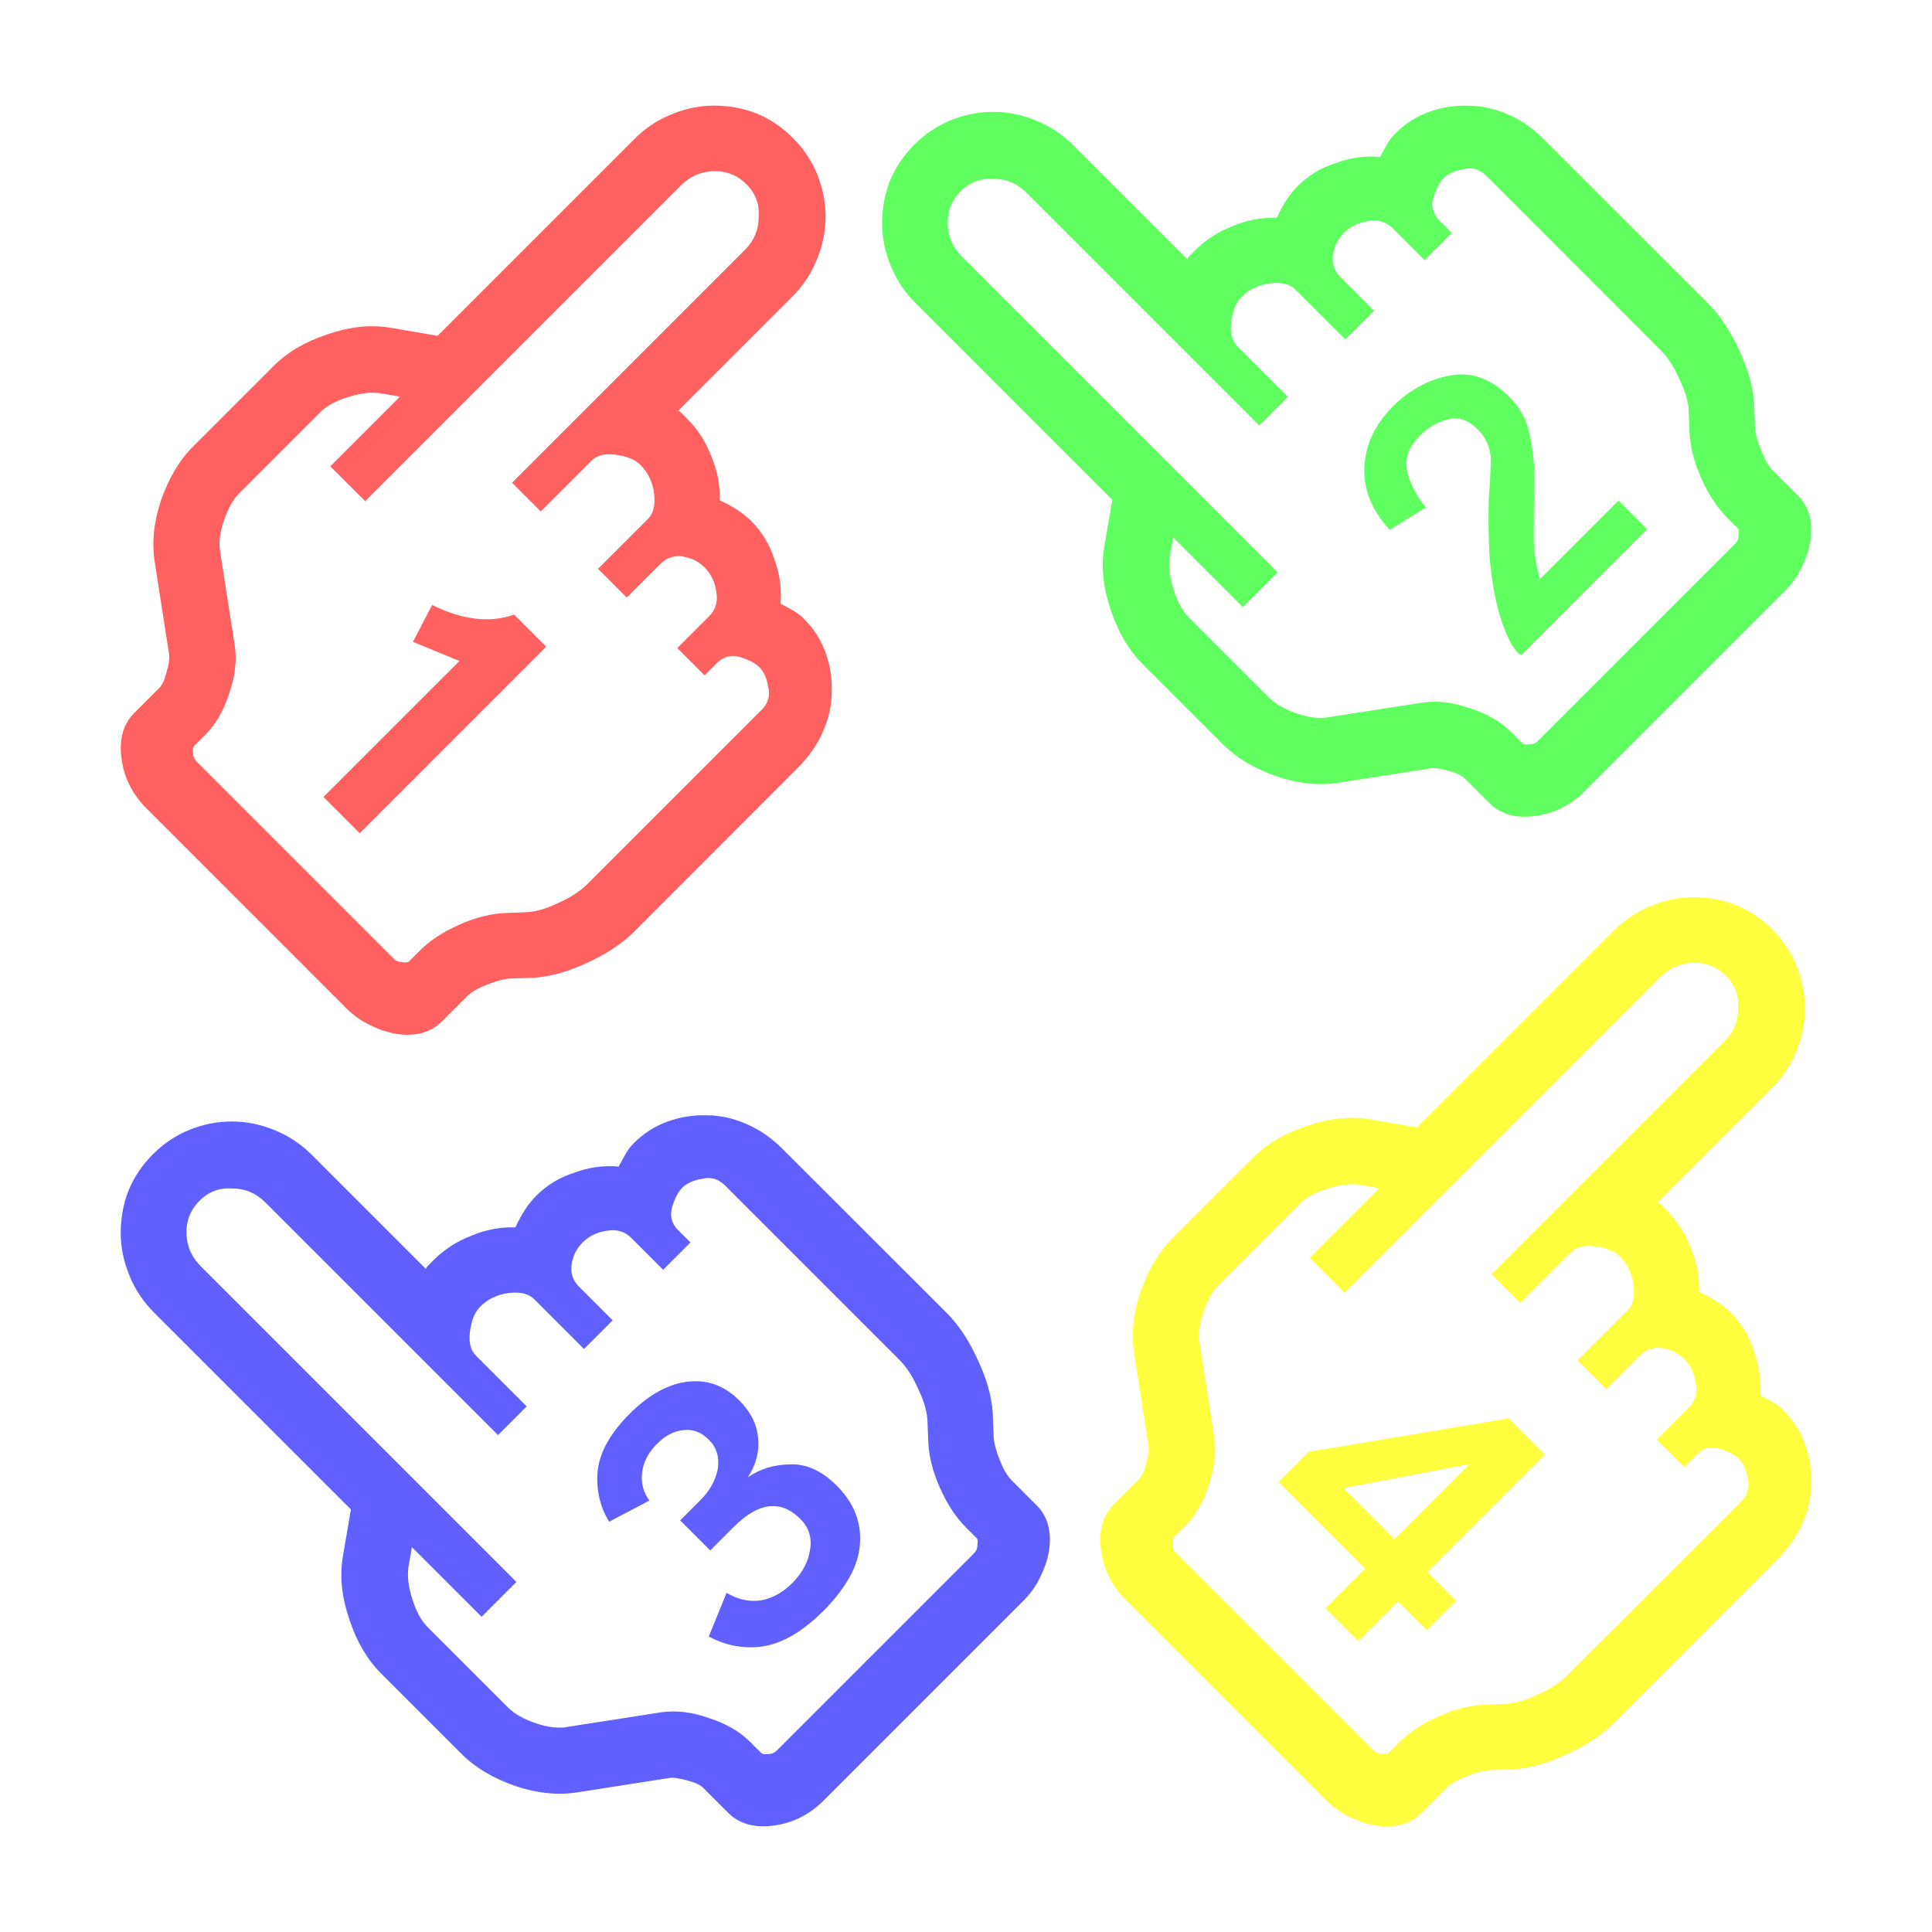
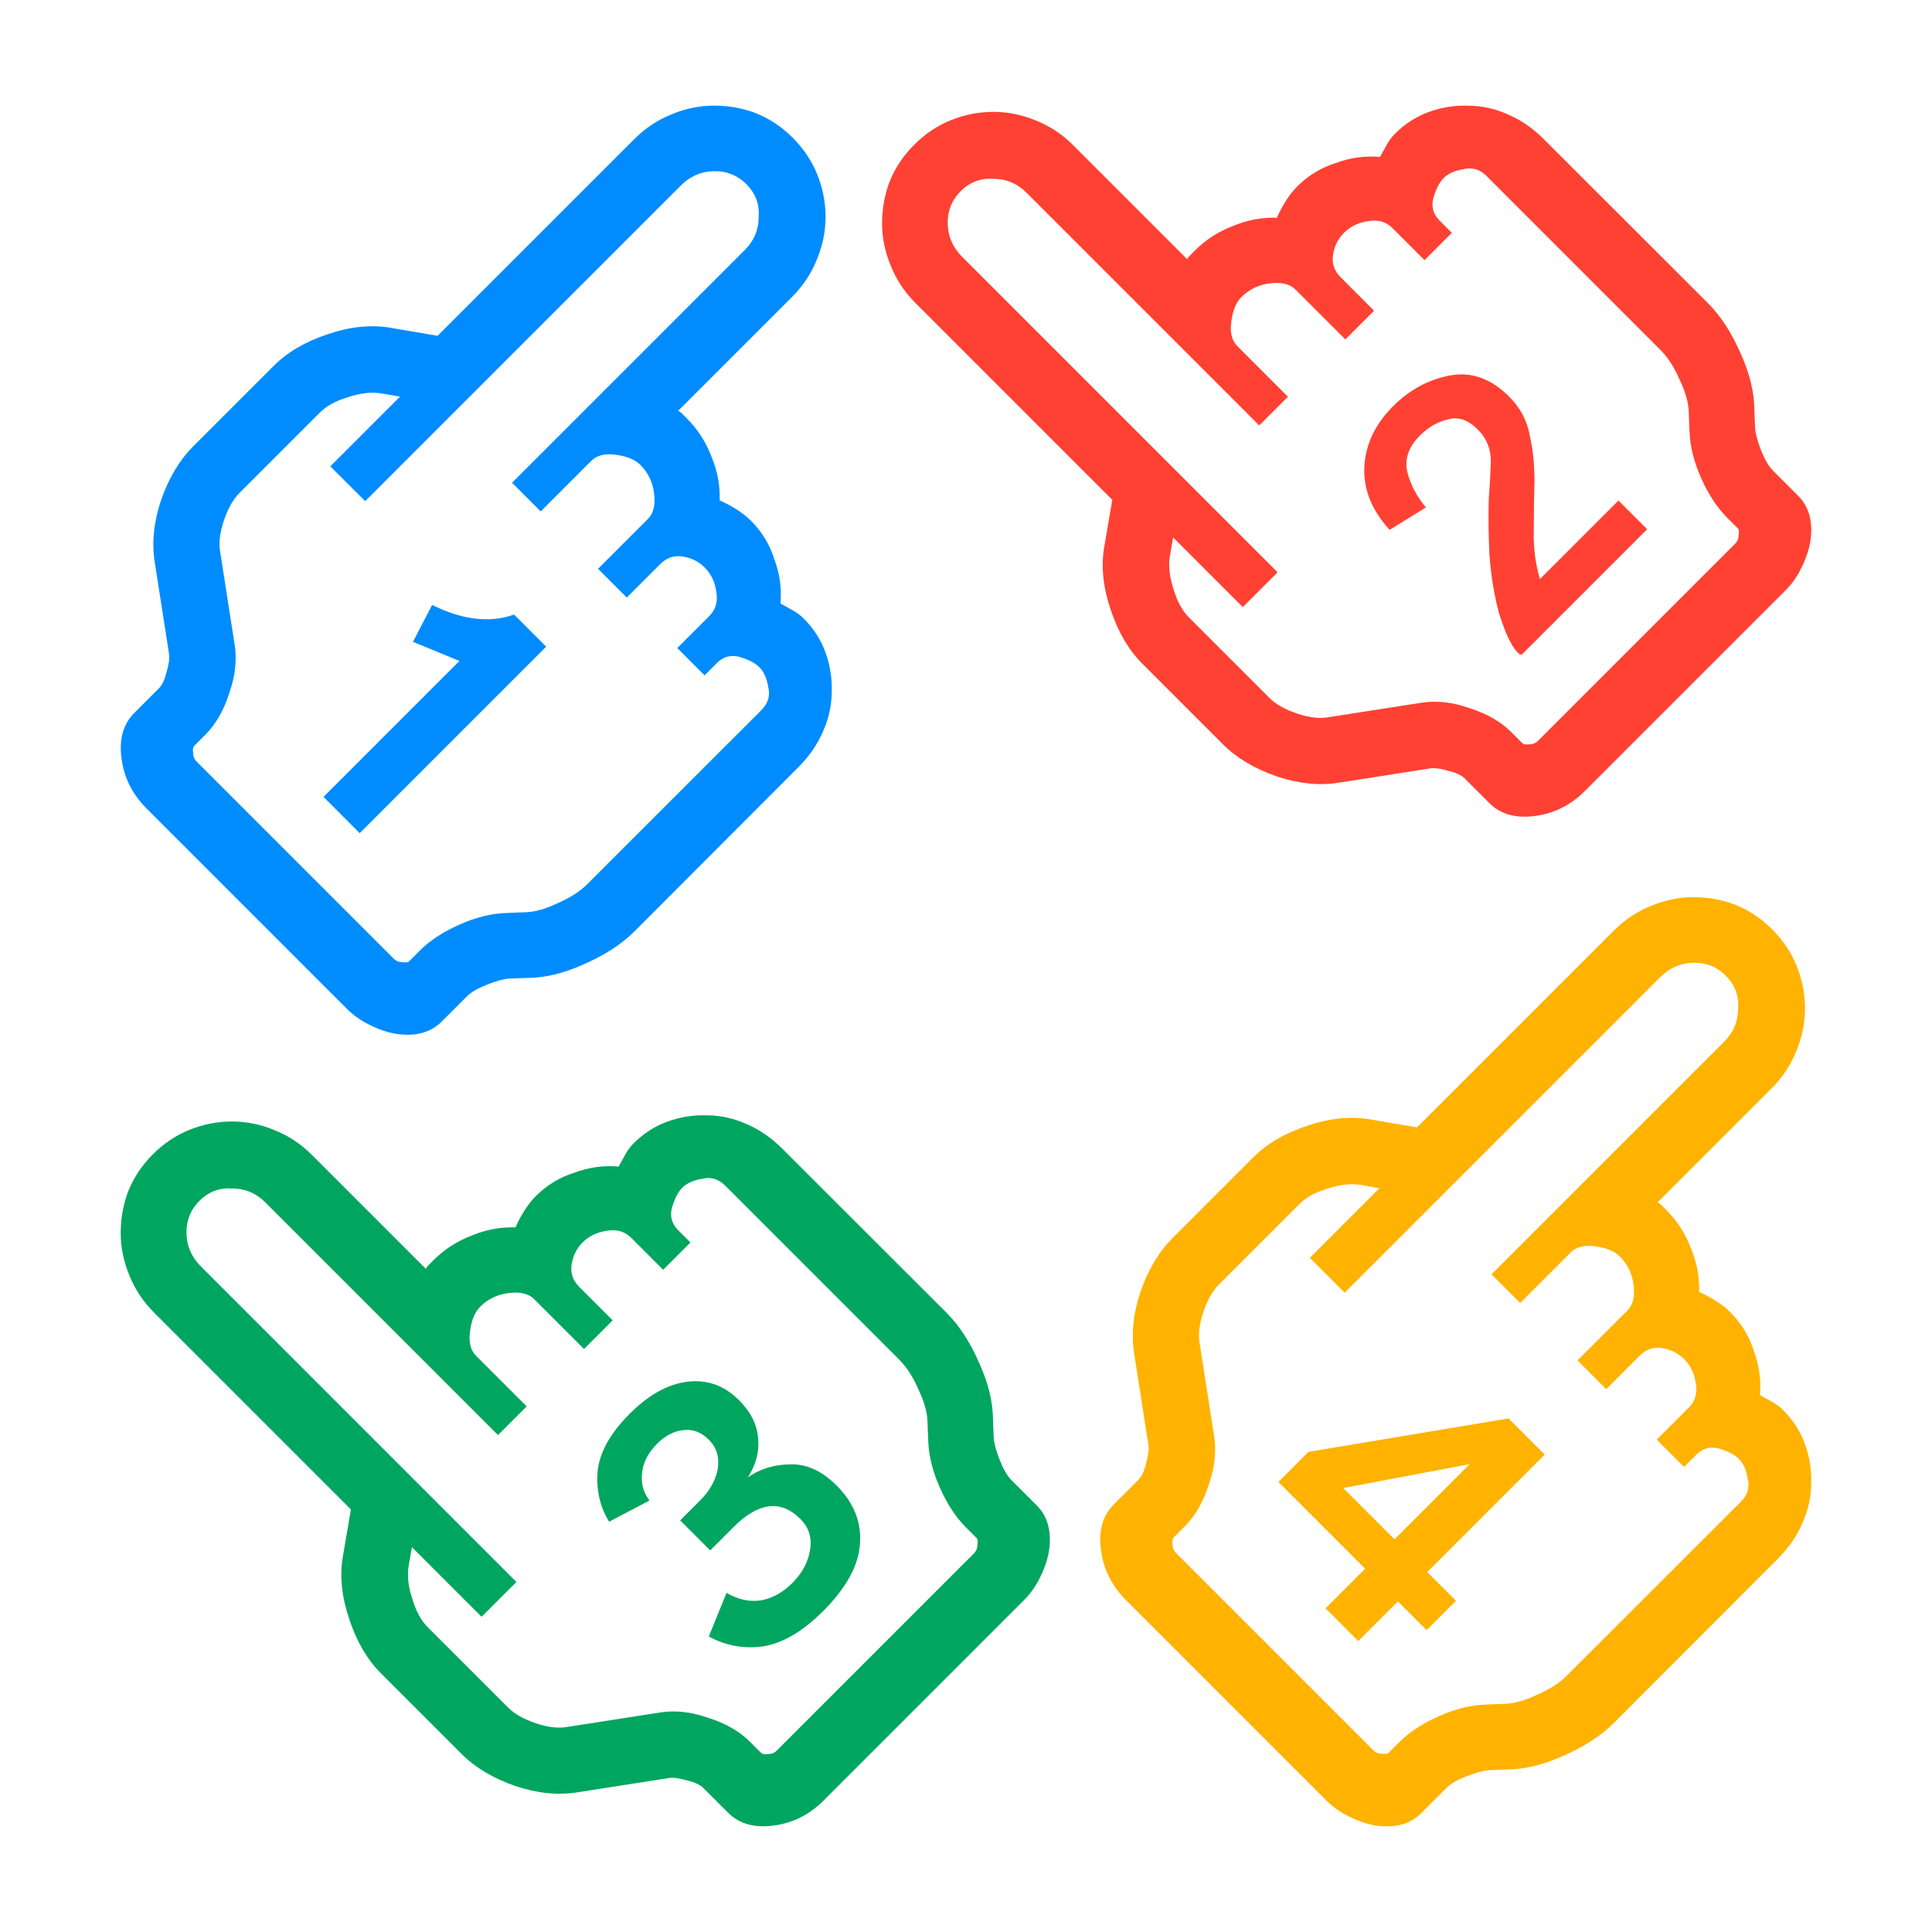
<svg xmlns="http://www.w3.org/2000/svg" width="128" height="128" viewBox="0 0 33.867 33.867" version="1.1" id="svg5">
  <defs id="defs2" />
  <g id="layer1">
-     <g id="g1742" transform="translate(0,-0.2645834)">
-       <g aria-label="" transform="rotate(45,-0.2537155,-0.1719513)" id="text952" style="font-size:16.933px;line-height:125%;font-family:Sans;letter-spacing:0px;word-spacing:0px;fill:#ff6060;stroke-width:0.265">
-         <path d="m 19.643,3.641 q 0,0.474 -0.22,1.033 -0.203,0.542 -0.542,0.881 L 18.677,5.774 q -0.102,0.119 -0.203,0.356 -0.102,0.237 -0.102,0.389 v 0.627 q 0,0.406 -0.406,0.711 -0.186,0.135 -0.44,0.22 -0.237,0.085 -0.491,0.085 h -4.961 q -0.542,0 -0.948,-0.322 Q 10.736,7.535 10.736,7.129 V 6.519 q 0,-0.119 -0.102,-0.288 Q 10.533,6.045 10.448,5.977 L 9.127,5.012 Q 8.704,4.707 8.433,4.166 8.162,3.607 8.162,3.099 V 1.101 q 0,-0.508 0.271,-1.05 0.271,-0.559 0.694,-0.864 L 9.821,-1.304 v -4.877 q 0,-0.406 0.152,-0.762 0.152,-0.373 0.423,-0.643 0.271,-0.271 0.61,-0.423 0.356,-0.152 0.762,-0.152 0.406,0 0.762,0.152 0.356,0.152 0.627,0.423 0.271,0.271 0.423,0.643 0.152,0.356 0.152,0.762 v 2.828 q 0.017,-0.017 0.068,-0.017 h 0.135 q 0.406,0 0.779,0.169 0.373,0.152 0.643,0.44 0.356,-0.135 0.643,-0.135 0.406,0 0.762,0.186 0.373,0.169 0.627,0.474 0.119,-0.034 0.237,-0.068 0.119,-0.034 0.237,-0.034 0.373,0 0.694,0.152 0.322,0.152 0.559,0.406 0.254,0.254 0.389,0.61 0.135,0.339 0.135,0.745 z M 18.474,-0.677 q 0,-0.254 -0.203,-0.373 -0.186,-0.135 -0.356,-0.135 -0.152,0 -0.373,0.119 -0.203,0.119 -0.203,0.356 v 0.305 H 16.662 V -1.202 q 0,-0.237 -0.22,-0.389 -0.203,-0.152 -0.44,-0.152 -0.22,0 -0.406,0.135 -0.186,0.135 -0.186,0.373 v 0.83 H 14.698 V -1.643 q 0,-0.203 -0.237,-0.389 -0.237,-0.186 -0.525,-0.186 -0.203,0 -0.44,0.186 -0.22,0.169 -0.22,0.373 v 1.253 H 12.565 V -6.181 q 0,-0.339 -0.237,-0.576 -0.22,-0.254 -0.559,-0.254 -0.339,0 -0.576,0.254 -0.22,0.237 -0.22,0.576 V 1.643 H 10.109 V -0.085 L 9.821,0.119 Q 9.618,0.271 9.466,0.576 9.313,0.864 9.313,1.101 v 1.998 q 0,0.237 0.152,0.542 0.152,0.305 0.356,0.44 l 1.321,0.965 q 0.322,0.237 0.525,0.66 0.22,0.423 0.22,0.813 v 0.271 q 0,0.051 0.068,0.102 0.068,0.068 0.152,0.068 h 4.894 q 0.085,0 0.152,-0.068 0.068,-0.051 0.068,-0.085 V 6.536 q 0,-0.373 0.169,-0.813 0.169,-0.44 0.44,-0.728 l 0.203,-0.22 q 0.186,-0.186 0.305,-0.525 0.135,-0.339 0.135,-0.61 z M 14.122,5.825 V 2.455 l -0.813,0.339 -0.22,-0.694 q 0.847,-0.288 1.135,-0.897 h 0.796 v 4.623 z" style="font-family:nintendo_NTLG-DB_002;-inkscape-font-specification:'nintendo_NTLG-DB_002, Normal'" id="path1722" />
+     <g id="g866">
+       <g aria-label="" transform="rotate(45,0.06566486,-0.304243)" id="text952" style="font-size:16.933px;line-height:125%;font-family:Sans;letter-spacing:0px;word-spacing:0px;fill:#008cff;stroke-width:0.265;stroke-dasharray:none;fill-opacity:1">
+         <path d="m 19.643,3.641 q 0,0.474 -0.22,1.033 -0.203,0.542 -0.542,0.881 L 18.677,5.774 q -0.102,0.119 -0.203,0.356 -0.102,0.237 -0.102,0.389 v 0.627 q 0,0.406 -0.406,0.711 -0.186,0.135 -0.44,0.22 -0.237,0.085 -0.491,0.085 h -4.961 q -0.542,0 -0.948,-0.322 Q 10.736,7.535 10.736,7.129 V 6.519 q 0,-0.119 -0.102,-0.288 Q 10.533,6.045 10.448,5.977 L 9.127,5.012 Q 8.704,4.707 8.433,4.166 8.162,3.607 8.162,3.099 V 1.101 q 0,-0.508 0.271,-1.05 0.271,-0.559 0.694,-0.864 L 9.821,-1.304 v -4.877 q 0,-0.406 0.152,-0.762 0.152,-0.373 0.423,-0.643 0.271,-0.271 0.61,-0.423 0.356,-0.152 0.762,-0.152 0.406,0 0.762,0.152 0.356,0.152 0.627,0.423 0.271,0.271 0.423,0.643 0.152,0.356 0.152,0.762 v 2.828 q 0.017,-0.017 0.068,-0.017 h 0.135 q 0.406,0 0.779,0.169 0.373,0.152 0.643,0.44 0.356,-0.135 0.643,-0.135 0.406,0 0.762,0.186 0.373,0.169 0.627,0.474 0.119,-0.034 0.237,-0.068 0.119,-0.034 0.237,-0.034 0.373,0 0.694,0.152 0.322,0.152 0.559,0.406 0.254,0.254 0.389,0.61 0.135,0.339 0.135,0.745 z M 18.474,-0.677 q 0,-0.254 -0.203,-0.373 -0.186,-0.135 -0.356,-0.135 -0.152,0 -0.373,0.119 -0.203,0.119 -0.203,0.356 v 0.305 H 16.662 V -1.202 q 0,-0.237 -0.22,-0.389 -0.203,-0.152 -0.44,-0.152 -0.22,0 -0.406,0.135 -0.186,0.135 -0.186,0.373 v 0.83 H 14.698 V -1.643 q 0,-0.203 -0.237,-0.389 -0.237,-0.186 -0.525,-0.186 -0.203,0 -0.44,0.186 -0.22,0.169 -0.22,0.373 v 1.253 H 12.565 V -6.181 q 0,-0.339 -0.237,-0.576 -0.22,-0.254 -0.559,-0.254 -0.339,0 -0.576,0.254 -0.22,0.237 -0.22,0.576 V 1.643 H 10.109 V -0.085 L 9.821,0.119 Q 9.618,0.271 9.466,0.576 9.313,0.864 9.313,1.101 v 1.998 q 0,0.237 0.152,0.542 0.152,0.305 0.356,0.44 l 1.321,0.965 q 0.322,0.237 0.525,0.66 0.22,0.423 0.22,0.813 v 0.271 q 0,0.051 0.068,0.102 0.068,0.068 0.152,0.068 h 4.894 q 0.085,0 0.152,-0.068 0.068,-0.051 0.068,-0.085 V 6.536 q 0,-0.373 0.169,-0.813 0.169,-0.44 0.44,-0.728 l 0.203,-0.22 q 0.186,-0.186 0.305,-0.525 0.135,-0.339 0.135,-0.61 z M 14.122,5.825 V 2.455 l -0.813,0.339 -0.22,-0.694 q 0.847,-0.288 1.135,-0.897 h 0.796 v 4.623 z" style="font-family:nintendo_NTLG-DB_002;-inkscape-font-specification:'nintendo_NTLG-DB_002, Normal';stroke-width:0.265;stroke-dasharray:none;fill:#008cff;fill-opacity:1" id="path1722" />
      </g>
-       <g aria-label="" transform="rotate(-45,-3.705723,-0.5024175)" id="text956" style="font-size:16.933px;line-height:125%;font-family:Sans;letter-spacing:0px;word-spacing:0px;fill:#60ff60;stroke-width:0.265px">
-         <path d="m 15.785,27.588 q 0,0.474 -0.22,1.033 -0.203,0.542 -0.542,0.881 l -0.203,0.22 q -0.102,0.119 -0.203,0.356 -0.102,0.237 -0.102,0.389 v 0.627 q 0,0.406 -0.406,0.711 -0.186,0.135 -0.44,0.22 -0.237,0.085 -0.491,0.085 H 8.216 q -0.542,0 -0.948,-0.322 Q 6.879,31.483 6.879,31.076 v -0.61 q 0,-0.119 -0.102,-0.288 -0.102,-0.186 -0.186,-0.254 L 5.27,28.96 Q 4.847,28.655 4.576,28.113 4.305,27.554 4.305,27.046 v -1.998 q 0,-0.508 0.271,-1.05 0.271,-0.559 0.694,-0.864 l 0.694,-0.491 v -4.877 q 0,-0.406 0.152,-0.762 0.152,-0.373 0.423,-0.643 0.271,-0.271 0.61,-0.423 0.356,-0.152 0.762,-0.152 0.406,0 0.762,0.152 0.356,0.152 0.627,0.423 0.271,0.271 0.423,0.643 0.152,0.356 0.152,0.762 v 2.828 q 0.017,-0.017 0.068,-0.017 h 0.135 q 0.406,0 0.779,0.169 0.373,0.152 0.643,0.44 0.356,-0.135 0.643,-0.135 0.406,0 0.762,0.186 0.373,0.169 0.627,0.474 0.119,-0.034 0.237,-0.068 0.119,-0.034 0.237,-0.034 0.373,0 0.694,0.152 0.322,0.152 0.559,0.406 0.254,0.254 0.389,0.61 0.135,0.339 0.135,0.745 z m -1.168,-4.318 q 0,-0.254 -0.203,-0.373 -0.186,-0.135 -0.356,-0.135 -0.152,0 -0.373,0.119 -0.203,0.119 -0.203,0.356 v 0.305 h -0.677 v -0.796 q 0,-0.237 -0.22,-0.389 -0.203,-0.152 -0.44,-0.152 -0.22,0 -0.406,0.135 -0.186,0.135 -0.186,0.373 v 0.83 H 10.841 V 22.305 q 0,-0.203 -0.237,-0.389 -0.237,-0.186 -0.525,-0.186 -0.203,0 -0.44,0.186 -0.22,0.169 -0.22,0.373 v 1.253 H 8.707 v -5.774 q 0,-0.339 -0.237,-0.576 -0.22,-0.254 -0.559,-0.254 -0.339,0 -0.576,0.254 -0.22,0.237 -0.22,0.576 V 25.59 H 6.252 v -1.727 l -0.288,0.203 q -0.203,0.152 -0.356,0.457 -0.152,0.288 -0.152,0.525 v 1.998 q 0,0.237 0.152,0.542 0.152,0.305 0.356,0.44 l 1.321,0.965 q 0.322,0.237 0.525,0.66 0.22,0.423 0.22,0.813 v 0.271 q 0,0.051 0.068,0.102 0.068,0.068 0.152,0.068 h 4.894 q 0.085,0 0.152,-0.068 0.068,-0.051 0.068,-0.085 V 30.484 q 0,-0.373 0.169,-0.813 0.169,-0.44 0.44,-0.728 l 0.203,-0.22 q 0.186,-0.186 0.305,-0.525 0.135,-0.339 0.135,-0.61 z m -4.013,1.693 q 0.61,0 1.084,0.322 0.474,0.322 0.474,0.999 0,0.406 -0.22,0.728 -0.203,0.322 -0.508,0.627 -0.305,0.288 -0.627,0.61 -0.322,0.305 -0.525,0.677 h 1.947 v 0.711 H 9.114 q 0,-0.017 -0.017,-0.034 0,-0.034 0,-0.051 0,-0.135 0.102,-0.389 0.119,-0.271 0.203,-0.406 0.237,-0.389 0.559,-0.762 0.339,-0.373 0.677,-0.694 0.22,-0.186 0.474,-0.423 0.254,-0.237 0.254,-0.576 0,-0.356 -0.237,-0.491 -0.237,-0.152 -0.559,-0.152 -0.423,0 -0.61,0.305 -0.169,0.288 -0.203,0.66 L 9.029,26.453 q 0.034,-0.694 0.457,-1.084 0.44,-0.406 1.118,-0.406 z" style="font-family:nintendo_NTLG-DB_002;-inkscape-font-specification:'nintendo_NTLG-DB_002, Normal'" id="path1725" />
+       <g aria-label="" transform="rotate(-45,-4.025104,-0.6347092)" id="text956" style="font-size:16.933px;line-height:125%;font-family:Sans;letter-spacing:0px;word-spacing:0px;fill:#ff4133;stroke-width:0.265px;fill-opacity:1">
+         <path d="m 15.785,27.588 q 0,0.474 -0.22,1.033 -0.203,0.542 -0.542,0.881 l -0.203,0.22 q -0.102,0.119 -0.203,0.356 -0.102,0.237 -0.102,0.389 v 0.627 q 0,0.406 -0.406,0.711 -0.186,0.135 -0.44,0.22 -0.237,0.085 -0.491,0.085 H 8.216 q -0.542,0 -0.948,-0.322 Q 6.879,31.483 6.879,31.076 v -0.61 q 0,-0.119 -0.102,-0.288 -0.102,-0.186 -0.186,-0.254 L 5.27,28.96 Q 4.847,28.655 4.576,28.113 4.305,27.554 4.305,27.046 v -1.998 q 0,-0.508 0.271,-1.05 0.271,-0.559 0.694,-0.864 l 0.694,-0.491 v -4.877 q 0,-0.406 0.152,-0.762 0.152,-0.373 0.423,-0.643 0.271,-0.271 0.61,-0.423 0.356,-0.152 0.762,-0.152 0.406,0 0.762,0.152 0.356,0.152 0.627,0.423 0.271,0.271 0.423,0.643 0.152,0.356 0.152,0.762 v 2.828 q 0.017,-0.017 0.068,-0.017 h 0.135 q 0.406,0 0.779,0.169 0.373,0.152 0.643,0.44 0.356,-0.135 0.643,-0.135 0.406,0 0.762,0.186 0.373,0.169 0.627,0.474 0.119,-0.034 0.237,-0.068 0.119,-0.034 0.237,-0.034 0.373,0 0.694,0.152 0.322,0.152 0.559,0.406 0.254,0.254 0.389,0.61 0.135,0.339 0.135,0.745 z m -1.168,-4.318 q 0,-0.254 -0.203,-0.373 -0.186,-0.135 -0.356,-0.135 -0.152,0 -0.373,0.119 -0.203,0.119 -0.203,0.356 v 0.305 h -0.677 v -0.796 q 0,-0.237 -0.22,-0.389 -0.203,-0.152 -0.44,-0.152 -0.22,0 -0.406,0.135 -0.186,0.135 -0.186,0.373 v 0.83 H 10.841 V 22.305 q 0,-0.203 -0.237,-0.389 -0.237,-0.186 -0.525,-0.186 -0.203,0 -0.44,0.186 -0.22,0.169 -0.22,0.373 v 1.253 H 8.707 v -5.774 q 0,-0.339 -0.237,-0.576 -0.22,-0.254 -0.559,-0.254 -0.339,0 -0.576,0.254 -0.22,0.237 -0.22,0.576 V 25.59 H 6.252 v -1.727 l -0.288,0.203 q -0.203,0.152 -0.356,0.457 -0.152,0.288 -0.152,0.525 v 1.998 q 0,0.237 0.152,0.542 0.152,0.305 0.356,0.44 l 1.321,0.965 q 0.322,0.237 0.525,0.66 0.22,0.423 0.22,0.813 v 0.271 q 0,0.051 0.068,0.102 0.068,0.068 0.152,0.068 h 4.894 q 0.085,0 0.152,-0.068 0.068,-0.051 0.068,-0.085 V 30.484 q 0,-0.373 0.169,-0.813 0.169,-0.44 0.44,-0.728 l 0.203,-0.22 q 0.186,-0.186 0.305,-0.525 0.135,-0.339 0.135,-0.61 z m -4.013,1.693 q 0.61,0 1.084,0.322 0.474,0.322 0.474,0.999 0,0.406 -0.22,0.728 -0.203,0.322 -0.508,0.627 -0.305,0.288 -0.627,0.61 -0.322,0.305 -0.525,0.677 h 1.947 v 0.711 H 9.114 q 0,-0.017 -0.017,-0.034 0,-0.034 0,-0.051 0,-0.135 0.102,-0.389 0.119,-0.271 0.203,-0.406 0.237,-0.389 0.559,-0.762 0.339,-0.373 0.677,-0.694 0.22,-0.186 0.474,-0.423 0.254,-0.237 0.254,-0.576 0,-0.356 -0.237,-0.491 -0.237,-0.152 -0.559,-0.152 -0.423,0 -0.61,0.305 -0.169,0.288 -0.203,0.66 L 9.029,26.453 q 0.034,-0.694 0.457,-1.084 0.44,-0.406 1.118,-0.406 z" style="font-family:nintendo_NTLG-DB_002;-inkscape-font-specification:'nintendo_NTLG-DB_002, Normal';fill:#ff4133;fill-opacity:1" id="path1725" />
      </g>
-       <g aria-label="" transform="rotate(-45,0.9397511,0.2067659)" id="text960" style="font-size:16.933px;line-height:125%;font-family:Sans;letter-spacing:0px;word-spacing:0px;fill:#6060ff;stroke-width:0.265px">
-         <path d="m -4.305,27.588 q 0,0.474 -0.22,1.033 -0.203,0.542 -0.542,0.881 l -0.203,0.22 q -0.102,0.119 -0.203,0.356 -0.102,0.237 -0.102,0.389 v 0.627 q 0,0.406 -0.406,0.711 -0.186,0.135 -0.44,0.22 -0.237,0.085 -0.491,0.085 h -4.961 q -0.542,0 -0.948,-0.322 -0.389,-0.305 -0.389,-0.711 v -0.61 q 0,-0.119 -0.102,-0.288 -0.102,-0.186 -0.186,-0.254 L -14.82,28.96 q -0.423,-0.305 -0.694,-0.847 -0.271,-0.559 -0.271,-1.067 v -1.998 q 0,-0.508 0.271,-1.05 0.271,-0.559 0.694,-0.864 l 0.694,-0.491 v -4.877 q 0,-0.406 0.152,-0.762 0.152,-0.373 0.423,-0.643 0.271,-0.271 0.61,-0.423 0.356,-0.152 0.762,-0.152 0.406,0 0.762,0.152 0.356,0.152 0.627,0.423 0.271,0.271 0.423,0.643 0.152,0.356 0.152,0.762 v 2.828 q 0.017,-0.017 0.068,-0.017 h 0.135 q 0.406,0 0.779,0.169 0.373,0.152 0.643,0.44 0.356,-0.135 0.643,-0.135 0.406,0 0.762,0.186 0.373,0.169 0.627,0.474 0.119,-0.034 0.237,-0.068 0.119,-0.034 0.237,-0.034 0.373,0 0.694,0.152 0.322,0.152 0.559,0.406 0.254,0.254 0.389,0.61 0.135,0.339 0.135,0.745 z m -1.168,-4.318 q 0,-0.254 -0.203,-0.373 -0.186,-0.135 -0.356,-0.135 -0.152,0 -0.373,0.119 -0.203,0.119 -0.203,0.356 v 0.305 h -0.677 v -0.796 q 0,-0.237 -0.22,-0.389 -0.203,-0.152 -0.44,-0.152 -0.22,0 -0.406,0.135 -0.186,0.135 -0.186,0.373 v 0.83 h -0.711 v -1.236 q 0,-0.203 -0.237,-0.389 -0.237,-0.186 -0.525,-0.186 -0.203,0 -0.44,0.186 -0.22,0.169 -0.22,0.373 v 1.253 h -0.711 v -5.774 q 0,-0.339 -0.237,-0.576 -0.22,-0.254 -0.559,-0.254 -0.339,0 -0.576,0.254 -0.22,0.237 -0.22,0.576 v 7.823 h -0.864 v -1.727 l -0.288,0.203 q -0.203,0.152 -0.356,0.457 -0.152,0.288 -0.152,0.525 v 1.998 q 0,0.237 0.152,0.542 0.152,0.305 0.356,0.44 l 1.321,0.965 q 0.322,0.237 0.525,0.66 0.22,0.423 0.22,0.813 v 0.271 q 0,0.051 0.068,0.102 0.068,0.068 0.152,0.068 h 4.894 q 0.085,0 0.152,-0.068 0.068,-0.051 0.068,-0.085 v -0.271 q 0,-0.373 0.169,-0.813 0.169,-0.44 0.44,-0.728 l 0.203,-0.22 q 0.186,-0.186 0.305,-0.525 0.135,-0.339 0.135,-0.61 z m -4.081,6.485 q -0.711,0 -1.135,-0.288 -0.423,-0.305 -0.576,-0.813 l 0.762,-0.322 q 0.085,0.339 0.339,0.525 0.254,0.169 0.593,0.169 0.373,0 0.627,-0.186 0.271,-0.186 0.271,-0.508 0,-0.728 -0.931,-0.728 h -0.576 v -0.745 h 0.508 q 0.339,0 0.593,-0.169 0.254,-0.186 0.254,-0.474 0,-0.288 -0.203,-0.44 -0.186,-0.152 -0.491,-0.152 -0.339,0 -0.559,0.186 -0.203,0.169 -0.237,0.423 l -0.762,-0.237 q 0.102,-0.44 0.474,-0.762 0.389,-0.322 1.118,-0.322 0.711,0 1.118,0.322 0.406,0.322 0.406,0.864 0,0.44 -0.237,0.711 -0.22,0.271 -0.61,0.356 0.389,0.068 0.694,0.373 0.305,0.288 0.305,0.83 0,0.643 -0.44,1.016 -0.423,0.373 -1.304,0.373 z" style="font-family:nintendo_NTLG-DB_002;-inkscape-font-specification:'nintendo_NTLG-DB_002, Normal'" id="path1728" />
+       <g aria-label="" transform="rotate(-45,0.6203707,0.07447423)" id="text960" style="font-size:16.933px;line-height:125%;font-family:Sans;letter-spacing:0px;word-spacing:0px;fill:#00a65f;stroke-width:0.265px;fill-opacity:1">
+         <path d="m -4.305,27.588 q 0,0.474 -0.22,1.033 -0.203,0.542 -0.542,0.881 l -0.203,0.22 q -0.102,0.119 -0.203,0.356 -0.102,0.237 -0.102,0.389 v 0.627 q 0,0.406 -0.406,0.711 -0.186,0.135 -0.44,0.22 -0.237,0.085 -0.491,0.085 h -4.961 q -0.542,0 -0.948,-0.322 -0.389,-0.305 -0.389,-0.711 v -0.61 q 0,-0.119 -0.102,-0.288 -0.102,-0.186 -0.186,-0.254 L -14.82,28.96 q -0.423,-0.305 -0.694,-0.847 -0.271,-0.559 -0.271,-1.067 v -1.998 q 0,-0.508 0.271,-1.05 0.271,-0.559 0.694,-0.864 l 0.694,-0.491 v -4.877 q 0,-0.406 0.152,-0.762 0.152,-0.373 0.423,-0.643 0.271,-0.271 0.61,-0.423 0.356,-0.152 0.762,-0.152 0.406,0 0.762,0.152 0.356,0.152 0.627,0.423 0.271,0.271 0.423,0.643 0.152,0.356 0.152,0.762 v 2.828 q 0.017,-0.017 0.068,-0.017 h 0.135 q 0.406,0 0.779,0.169 0.373,0.152 0.643,0.44 0.356,-0.135 0.643,-0.135 0.406,0 0.762,0.186 0.373,0.169 0.627,0.474 0.119,-0.034 0.237,-0.068 0.119,-0.034 0.237,-0.034 0.373,0 0.694,0.152 0.322,0.152 0.559,0.406 0.254,0.254 0.389,0.61 0.135,0.339 0.135,0.745 z m -1.168,-4.318 q 0,-0.254 -0.203,-0.373 -0.186,-0.135 -0.356,-0.135 -0.152,0 -0.373,0.119 -0.203,0.119 -0.203,0.356 v 0.305 h -0.677 v -0.796 q 0,-0.237 -0.22,-0.389 -0.203,-0.152 -0.44,-0.152 -0.22,0 -0.406,0.135 -0.186,0.135 -0.186,0.373 v 0.83 h -0.711 v -1.236 q 0,-0.203 -0.237,-0.389 -0.237,-0.186 -0.525,-0.186 -0.203,0 -0.44,0.186 -0.22,0.169 -0.22,0.373 v 1.253 h -0.711 v -5.774 q 0,-0.339 -0.237,-0.576 -0.22,-0.254 -0.559,-0.254 -0.339,0 -0.576,0.254 -0.22,0.237 -0.22,0.576 v 7.823 h -0.864 v -1.727 l -0.288,0.203 q -0.203,0.152 -0.356,0.457 -0.152,0.288 -0.152,0.525 v 1.998 q 0,0.237 0.152,0.542 0.152,0.305 0.356,0.44 l 1.321,0.965 q 0.322,0.237 0.525,0.66 0.22,0.423 0.22,0.813 v 0.271 q 0,0.051 0.068,0.102 0.068,0.068 0.152,0.068 h 4.894 q 0.085,0 0.152,-0.068 0.068,-0.051 0.068,-0.085 v -0.271 q 0,-0.373 0.169,-0.813 0.169,-0.44 0.44,-0.728 l 0.203,-0.22 q 0.186,-0.186 0.305,-0.525 0.135,-0.339 0.135,-0.61 z m -4.081,6.485 q -0.711,0 -1.135,-0.288 -0.423,-0.305 -0.576,-0.813 l 0.762,-0.322 q 0.085,0.339 0.339,0.525 0.254,0.169 0.593,0.169 0.373,0 0.627,-0.186 0.271,-0.186 0.271,-0.508 0,-0.728 -0.931,-0.728 h -0.576 v -0.745 h 0.508 q 0.339,0 0.593,-0.169 0.254,-0.186 0.254,-0.474 0,-0.288 -0.203,-0.44 -0.186,-0.152 -0.491,-0.152 -0.339,0 -0.559,0.186 -0.203,0.169 -0.237,0.423 l -0.762,-0.237 q 0.102,-0.44 0.474,-0.762 0.389,-0.322 1.118,-0.322 0.711,0 1.118,0.322 0.406,0.322 0.406,0.864 0,0.44 -0.237,0.711 -0.22,0.271 -0.61,0.356 0.389,0.068 0.694,0.373 0.305,0.288 0.305,0.83 0,0.643 -0.44,1.016 -0.423,0.373 -1.304,0.373 z" style="font-family:nintendo_NTLG-DB_002;-inkscape-font-specification:'nintendo_NTLG-DB_002, Normal';fill:#00a65f;fill-opacity:1" id="path1728" />
      </g>
-       <g aria-label="" transform="rotate(45,1.626318,3.240187)" id="text964" style="font-size:16.933px;line-height:125%;font-family:Sans;letter-spacing:0px;word-spacing:0px;fill:#ffff40;stroke-width:0.265px">
-         <path d="m 39.733,3.641 q 0,0.474 -0.22,1.033 -0.203,0.542 -0.542,0.881 l -0.203,0.22 q -0.102,0.119 -0.203,0.356 -0.102,0.237 -0.102,0.389 v 0.627 q 0,0.406 -0.406,0.711 -0.186,0.135 -0.44,0.22 -0.237,0.085 -0.491,0.085 h -4.961 q -0.542,0 -0.948,-0.322 Q 30.826,7.535 30.826,7.129 V 6.519 q 0,-0.119 -0.102,-0.288 -0.102,-0.186 -0.186,-0.254 L 29.217,5.012 Q 28.794,4.707 28.523,4.166 28.252,3.607 28.252,3.099 V 1.101 q 0,-0.508 0.271,-1.05 0.271,-0.559 0.694,-0.864 l 0.694,-0.491 v -4.877 q 0,-0.406 0.152,-0.762 0.152,-0.373 0.423,-0.643 0.271,-0.271 0.61,-0.423 0.356,-0.152 0.762,-0.152 0.406,0 0.762,0.152 0.356,0.152 0.627,0.423 0.271,0.271 0.423,0.643 0.152,0.356 0.152,0.762 v 2.828 q 0.017,-0.017 0.068,-0.017 h 0.135 q 0.406,0 0.779,0.169 0.373,0.152 0.643,0.44 0.356,-0.135 0.643,-0.135 0.406,0 0.762,0.186 0.373,0.169 0.627,0.474 0.119,-0.034 0.237,-0.068 0.119,-0.034 0.237,-0.034 0.373,0 0.694,0.152 0.322,0.152 0.559,0.406 0.254,0.254 0.389,0.61 0.135,0.339 0.135,0.745 z m -1.168,-4.318 q 0,-0.254 -0.203,-0.373 -0.186,-0.135 -0.356,-0.135 -0.152,0 -0.373,0.119 -0.203,0.119 -0.203,0.356 v 0.305 H 36.753 V -1.202 q 0,-0.237 -0.22,-0.389 -0.203,-0.152 -0.44,-0.152 -0.22,0 -0.406,0.135 -0.186,0.135 -0.186,0.373 v 0.83 H 34.788 V -1.643 q 0,-0.203 -0.237,-0.389 -0.237,-0.186 -0.525,-0.186 -0.203,0 -0.44,0.186 -0.22,0.169 -0.22,0.373 v 1.253 H 32.655 V -6.181 q 0,-0.339 -0.237,-0.576 -0.22,-0.254 -0.559,-0.254 -0.339,0 -0.576,0.254 Q 31.063,-6.519 31.063,-6.181 v 7.823 h -0.864 v -1.727 l -0.288,0.203 q -0.203,0.152 -0.356,0.457 -0.152,0.288 -0.152,0.525 v 1.998 q 0,0.237 0.152,0.542 0.152,0.305 0.356,0.44 l 1.321,0.965 q 0.322,0.237 0.525,0.66 0.22,0.423 0.22,0.813 v 0.271 q 0,0.051 0.068,0.102 0.068,0.068 0.152,0.068 h 4.894 q 0.085,0 0.152,-0.068 0.068,-0.051 0.068,-0.085 V 6.536 q 0,-0.373 0.169,-0.813 0.169,-0.44 0.44,-0.728 l 0.203,-0.22 q 0.186,-0.186 0.305,-0.525 0.135,-0.339 0.135,-0.61 z M 35.55,4.809 V 5.791 H 34.738 V 4.809 H 32.587 V 4.064 L 34.653,1.168 h 0.897 v 2.913 h 0.711 V 4.809 Z m -0.813,-2.591 -1.27,1.863 h 1.27 z" style="font-family:nintendo_NTLG-DB_002;-inkscape-font-specification:'nintendo_NTLG-DB_002, Normal'" id="path1731" />
+       <g aria-label="" transform="rotate(45,1.945698,3.107895)" id="text964" style="font-size:16.933px;line-height:125%;font-family:Sans;letter-spacing:0px;word-spacing:0px;fill:#ffb300;stroke-width:0.265px;fill-opacity:1">
+         <path d="m 39.733,3.641 q 0,0.474 -0.22,1.033 -0.203,0.542 -0.542,0.881 l -0.203,0.22 q -0.102,0.119 -0.203,0.356 -0.102,0.237 -0.102,0.389 v 0.627 q 0,0.406 -0.406,0.711 -0.186,0.135 -0.44,0.22 -0.237,0.085 -0.491,0.085 h -4.961 q -0.542,0 -0.948,-0.322 Q 30.826,7.535 30.826,7.129 V 6.519 q 0,-0.119 -0.102,-0.288 -0.102,-0.186 -0.186,-0.254 L 29.217,5.012 Q 28.794,4.707 28.523,4.166 28.252,3.607 28.252,3.099 V 1.101 q 0,-0.508 0.271,-1.05 0.271,-0.559 0.694,-0.864 l 0.694,-0.491 v -4.877 q 0,-0.406 0.152,-0.762 0.152,-0.373 0.423,-0.643 0.271,-0.271 0.61,-0.423 0.356,-0.152 0.762,-0.152 0.406,0 0.762,0.152 0.356,0.152 0.627,0.423 0.271,0.271 0.423,0.643 0.152,0.356 0.152,0.762 v 2.828 q 0.017,-0.017 0.068,-0.017 h 0.135 q 0.406,0 0.779,0.169 0.373,0.152 0.643,0.44 0.356,-0.135 0.643,-0.135 0.406,0 0.762,0.186 0.373,0.169 0.627,0.474 0.119,-0.034 0.237,-0.068 0.119,-0.034 0.237,-0.034 0.373,0 0.694,0.152 0.322,0.152 0.559,0.406 0.254,0.254 0.389,0.61 0.135,0.339 0.135,0.745 z m -1.168,-4.318 q 0,-0.254 -0.203,-0.373 -0.186,-0.135 -0.356,-0.135 -0.152,0 -0.373,0.119 -0.203,0.119 -0.203,0.356 v 0.305 H 36.753 V -1.202 q 0,-0.237 -0.22,-0.389 -0.203,-0.152 -0.44,-0.152 -0.22,0 -0.406,0.135 -0.186,0.135 -0.186,0.373 v 0.83 H 34.788 V -1.643 q 0,-0.203 -0.237,-0.389 -0.237,-0.186 -0.525,-0.186 -0.203,0 -0.44,0.186 -0.22,0.169 -0.22,0.373 v 1.253 H 32.655 V -6.181 q 0,-0.339 -0.237,-0.576 -0.22,-0.254 -0.559,-0.254 -0.339,0 -0.576,0.254 Q 31.063,-6.519 31.063,-6.181 v 7.823 h -0.864 v -1.727 l -0.288,0.203 q -0.203,0.152 -0.356,0.457 -0.152,0.288 -0.152,0.525 v 1.998 q 0,0.237 0.152,0.542 0.152,0.305 0.356,0.44 l 1.321,0.965 q 0.322,0.237 0.525,0.66 0.22,0.423 0.22,0.813 v 0.271 q 0,0.051 0.068,0.102 0.068,0.068 0.152,0.068 h 4.894 q 0.085,0 0.152,-0.068 0.068,-0.051 0.068,-0.085 V 6.536 q 0,-0.373 0.169,-0.813 0.169,-0.44 0.44,-0.728 l 0.203,-0.22 q 0.186,-0.186 0.305,-0.525 0.135,-0.339 0.135,-0.61 z M 35.55,4.809 V 5.791 H 34.738 V 4.809 H 32.587 V 4.064 L 34.653,1.168 h 0.897 v 2.913 h 0.711 V 4.809 Z m -0.813,-2.591 -1.27,1.863 h 1.27 z" style="font-family:nintendo_NTLG-DB_002;-inkscape-font-specification:'nintendo_NTLG-DB_002, Normal';fill:#ffb300;fill-opacity:1" id="path1731" />
      </g>
    </g>
  </g>
</svg>
